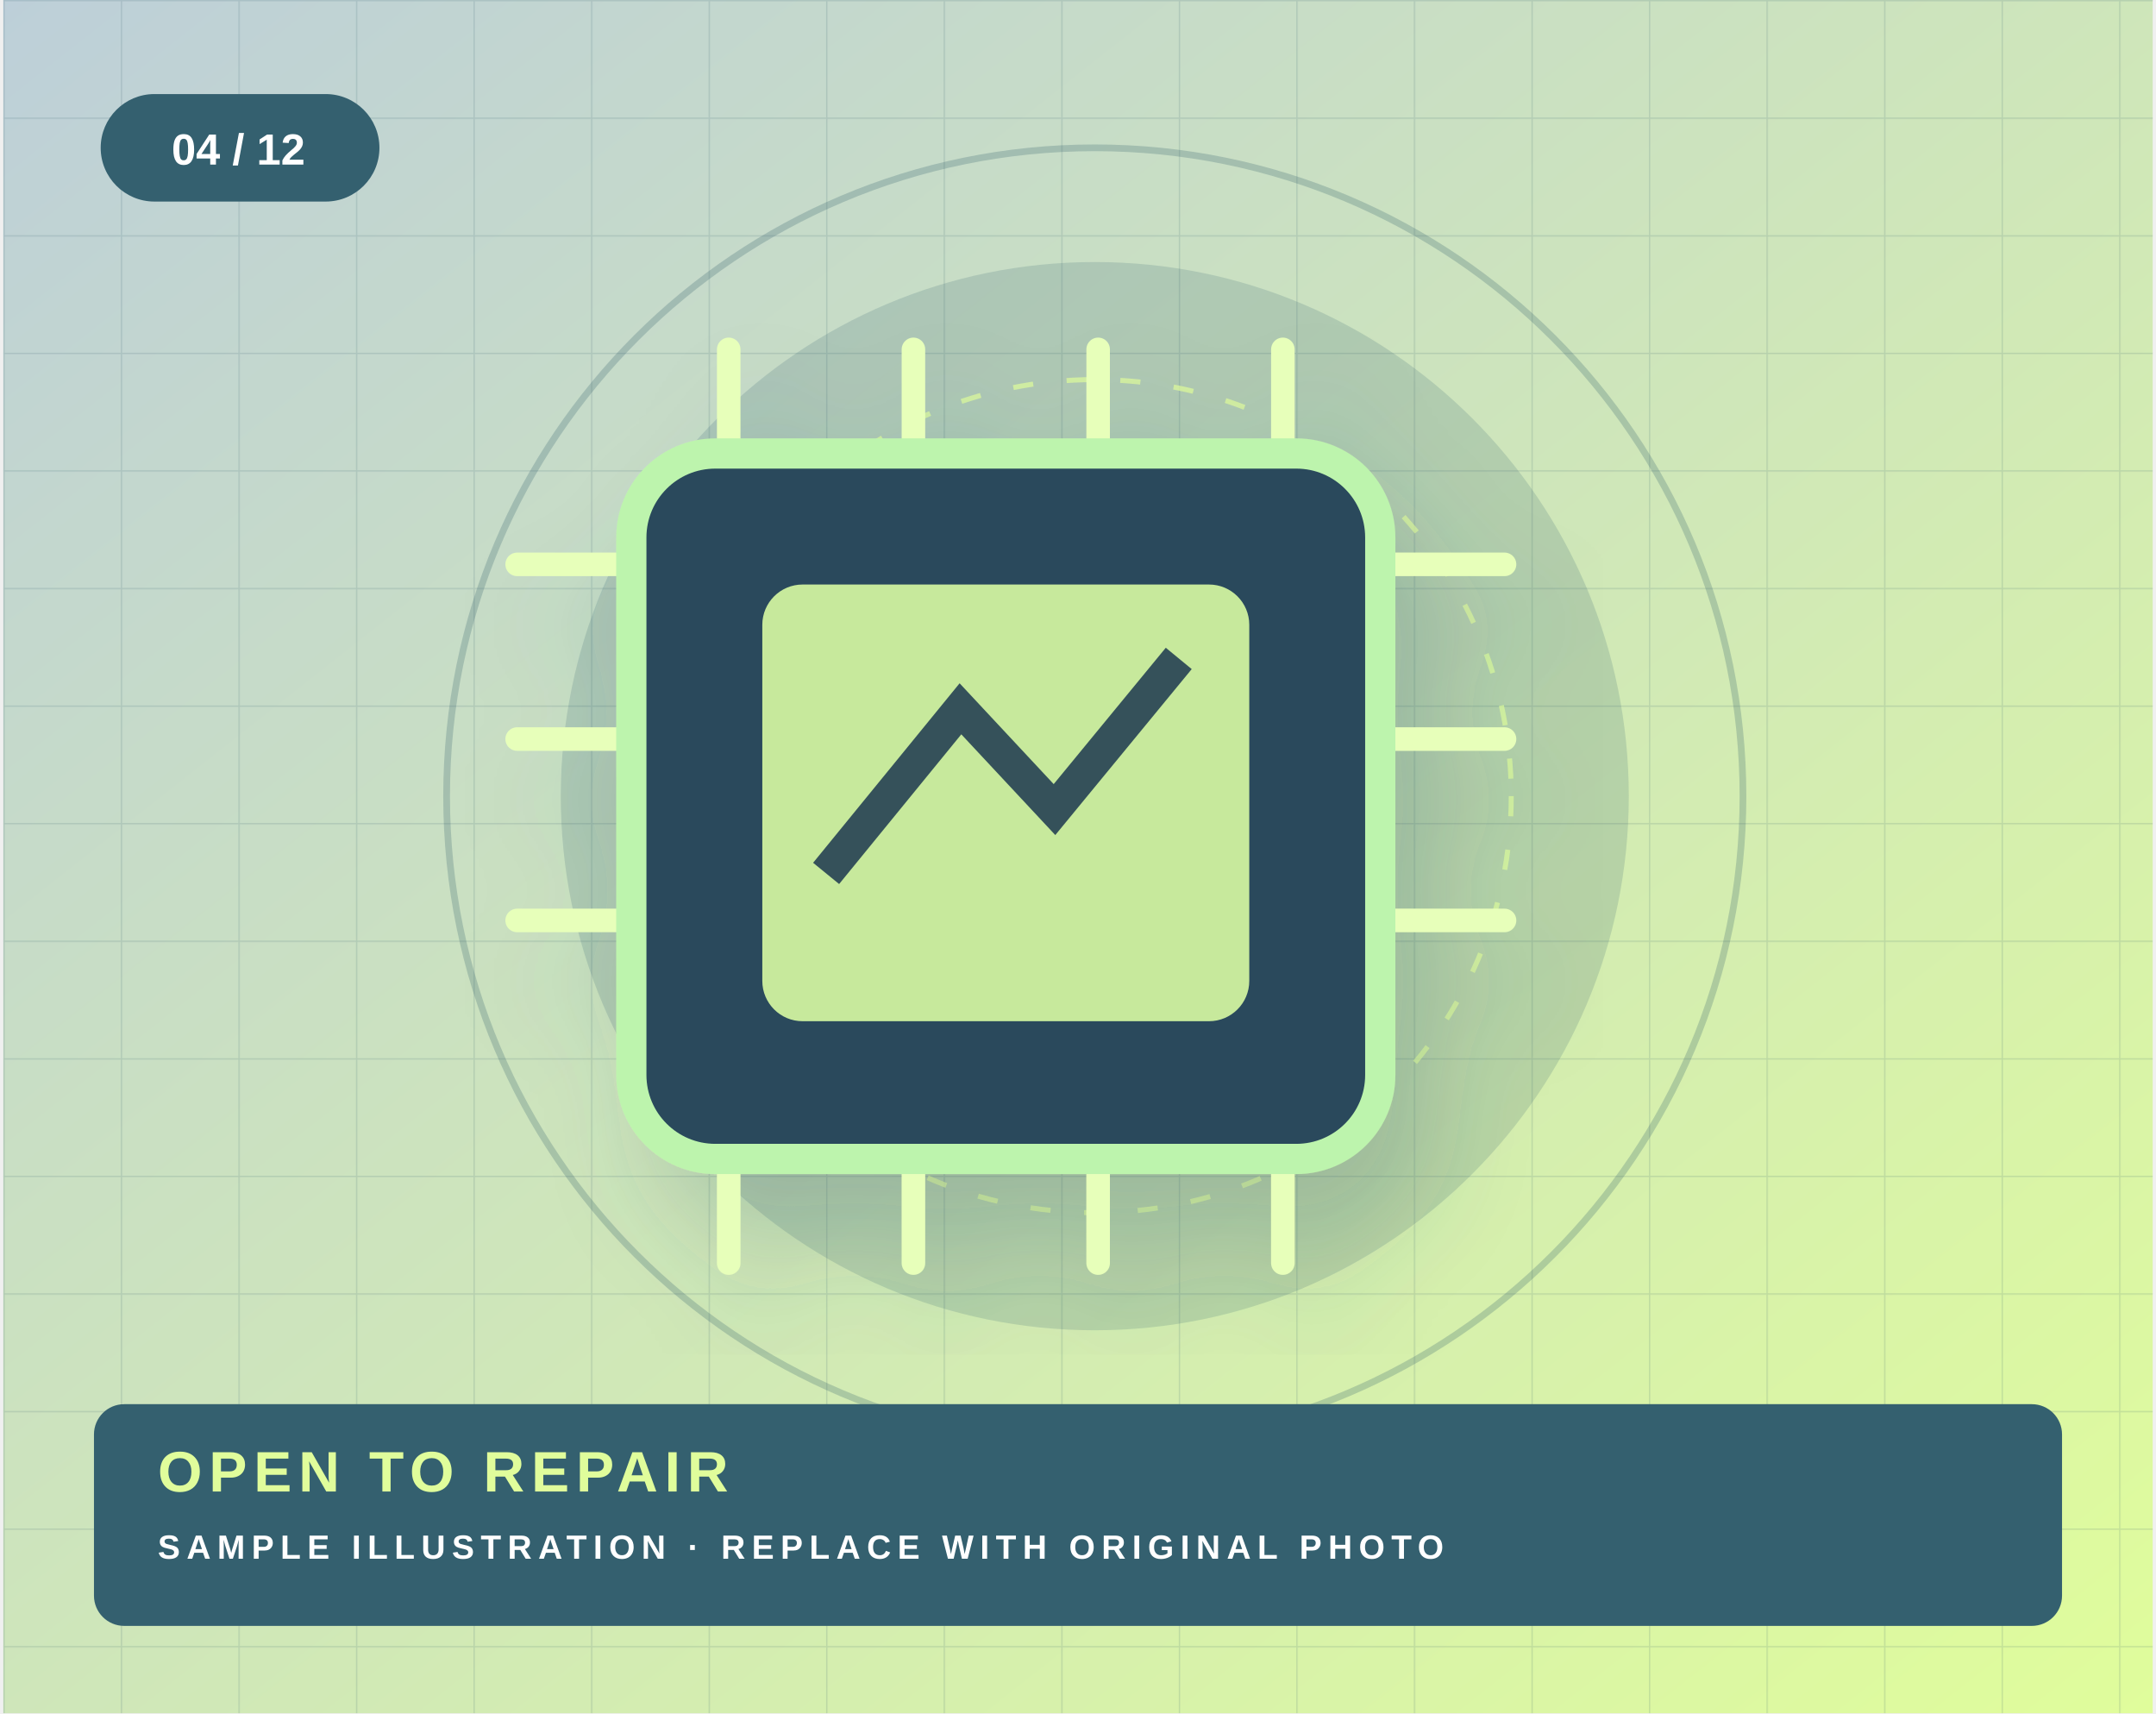
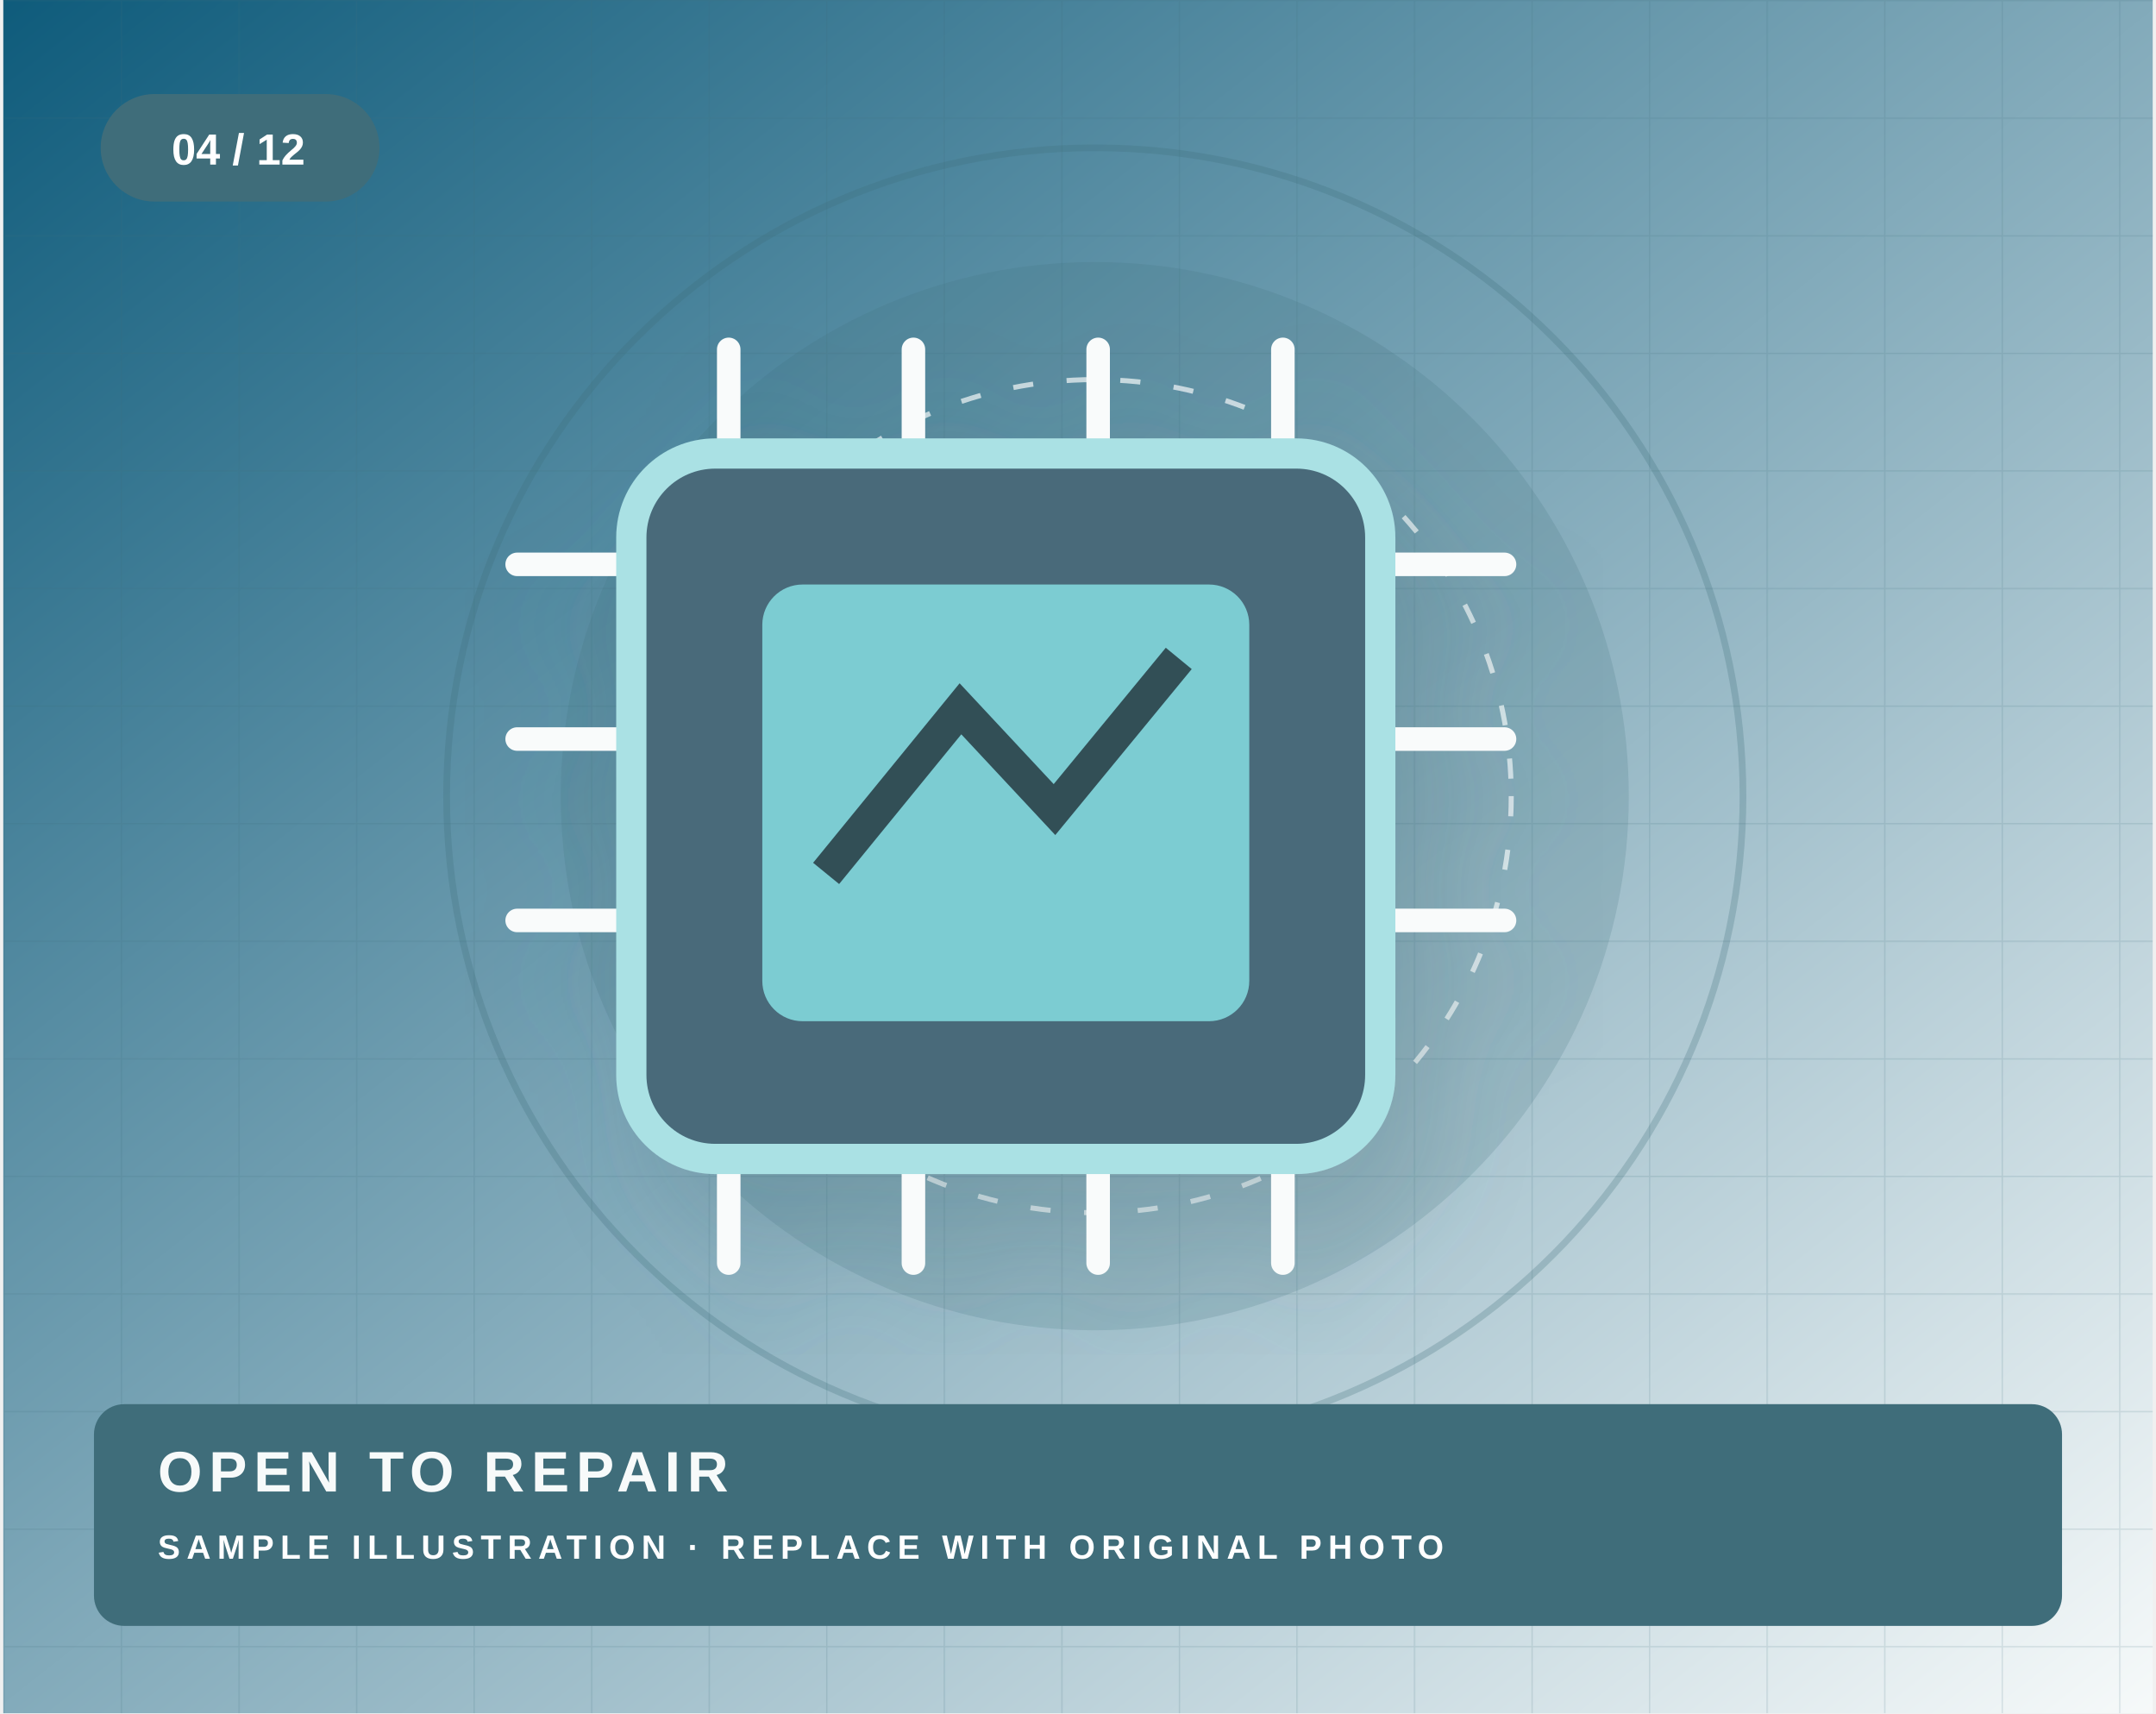
<svg xmlns="http://www.w3.org/2000/svg" width="900" height="715" viewBox="0 0 640 510" role="img" aria-label="Sample illustration 4: OPEN TO REPAIR">
  <defs>
    <pattern id="grid" width="35" height="35" patternUnits="userSpaceOnUse">
-       <path d="M35 0H0V35" fill="none" stroke="#34606f" stroke-width=".8" opacity=".16" />
+       <path d="M35 0H0V35" fill="none" stroke="#3f6d7a" stroke-width=".8" opacity=".16" />
    </pattern>
    <linearGradient id="bg" x1="0" x2="1" y1="0" y2="1">
-       <stop stop-color="#bdcfd9" />
-       <stop offset="1" stop-color="#e0fd9b" />
+       <stop stop-color="#0e5b7b" />
+       <stop offset="1" stop-color="#f7fafa" />
    </linearGradient>
    <filter id="s">
-       <feDropShadow dx="10" dy="18" stdDeviation="15" flood-color="#34606f" flood-opacity=".21" />
+       <feDropShadow dx="10" dy="18" stdDeviation="15" flood-color="#3f6d7a" flood-opacity=".21" />
    </filter>
  </defs>
  <rect width="640" height="510" fill="url(#bg)" />
  <rect width="640" height="510" fill="url(#grid)" />
-   <circle cx="325" cy="237" r="193" stroke="#34606f" stroke-opacity=".25" stroke-width="2" fill="none" />
-   <circle cx="325" cy="237" r="159" fill="#34606f" opacity=".18" />
-   <circle cx="325" cy="237" r="124" fill="none" stroke="#e0fd9b" stroke-width="1.5" stroke-dasharray="6 10" opacity=".7" />
+   <circle cx="325" cy="237" r="193" stroke="#3f6d7a" stroke-opacity=".25" stroke-width="2" fill="none" />
+   <circle cx="325" cy="237" r="159" fill="#3f6d7a" opacity=".18" />
+   <circle cx="325" cy="237" r="124" fill="none" stroke="#f7fafa" stroke-width="1.5" stroke-dasharray="6 10" opacity=".7" />
  <g filter="url(#s)">
-     <g stroke="#e7ffba" stroke-width="7" stroke-linecap="round">
+     <g stroke="#f9fbfb" stroke-width="7" stroke-linecap="round">
      <path d="M216 138v-34M271 138v-34M326 138v-34M381 138v-34M216 338v38M271 338v38M326 338v38M381 338v38M188 168h-35M188 220h-35M188 274h-35M409 168h38M409 220h38M409 274h38" />
    </g>
-     <rect x="187" y="135" width="223" height="210" rx="25" fill="#29485b" stroke="#bdf4ad" stroke-width="9" />
-     <rect x="226" y="174" width="145" height="130" rx="12" fill="#c7e99c" />
-     <path d="M245 260l40-49 28 30 37-45" stroke="#34515a" stroke-width="10" fill="none" />
+     <rect x="187" y="135" width="223" height="210" rx="25" fill="#486a7a" stroke="#aae1e4" stroke-width="9" />
+     <rect x="226" y="174" width="145" height="130" rx="12" fill="#7cccd2" />
+     <path d="M245 260l40-49 28 30 37-45" stroke="#314f57" stroke-width="10" fill="none" />
  </g>
-   <rect x="29" y="28" width="83" height="32" rx="16" fill="#34606f" />
+   <rect x="29" y="28" width="83" height="32" rx="16" fill="#3f6d7a" />
  <text x="70" y="49" text-anchor="middle" font-family="Arial,sans-serif" font-size="13" font-weight="bold" fill="white">04 / 12</text>
-   <rect x="27" y="418" width="586" height="66" rx="9" fill="#34606f" />
-   <text x="46" y="444" font-family="Arial,sans-serif" font-weight="bold" font-size="17" letter-spacing="2" fill="#e0fd9b">OPEN TO REPAIR</text>
+   <rect x="27" y="418" width="586" height="66" rx="9" fill="#3f6d7a" />
+   <text x="46" y="444" font-family="Arial,sans-serif" font-weight="bold" font-size="17" letter-spacing="2" fill="#f7fafa">OPEN TO REPAIR</text>
  <text x="46" y="464" font-family="Arial,sans-serif" font-size="10" letter-spacing="1.9" font-weight="bold" fill="white">SAMPLE ILLUSTRATION · REPLACE WITH ORIGINAL PHOTO</text>
</svg>
